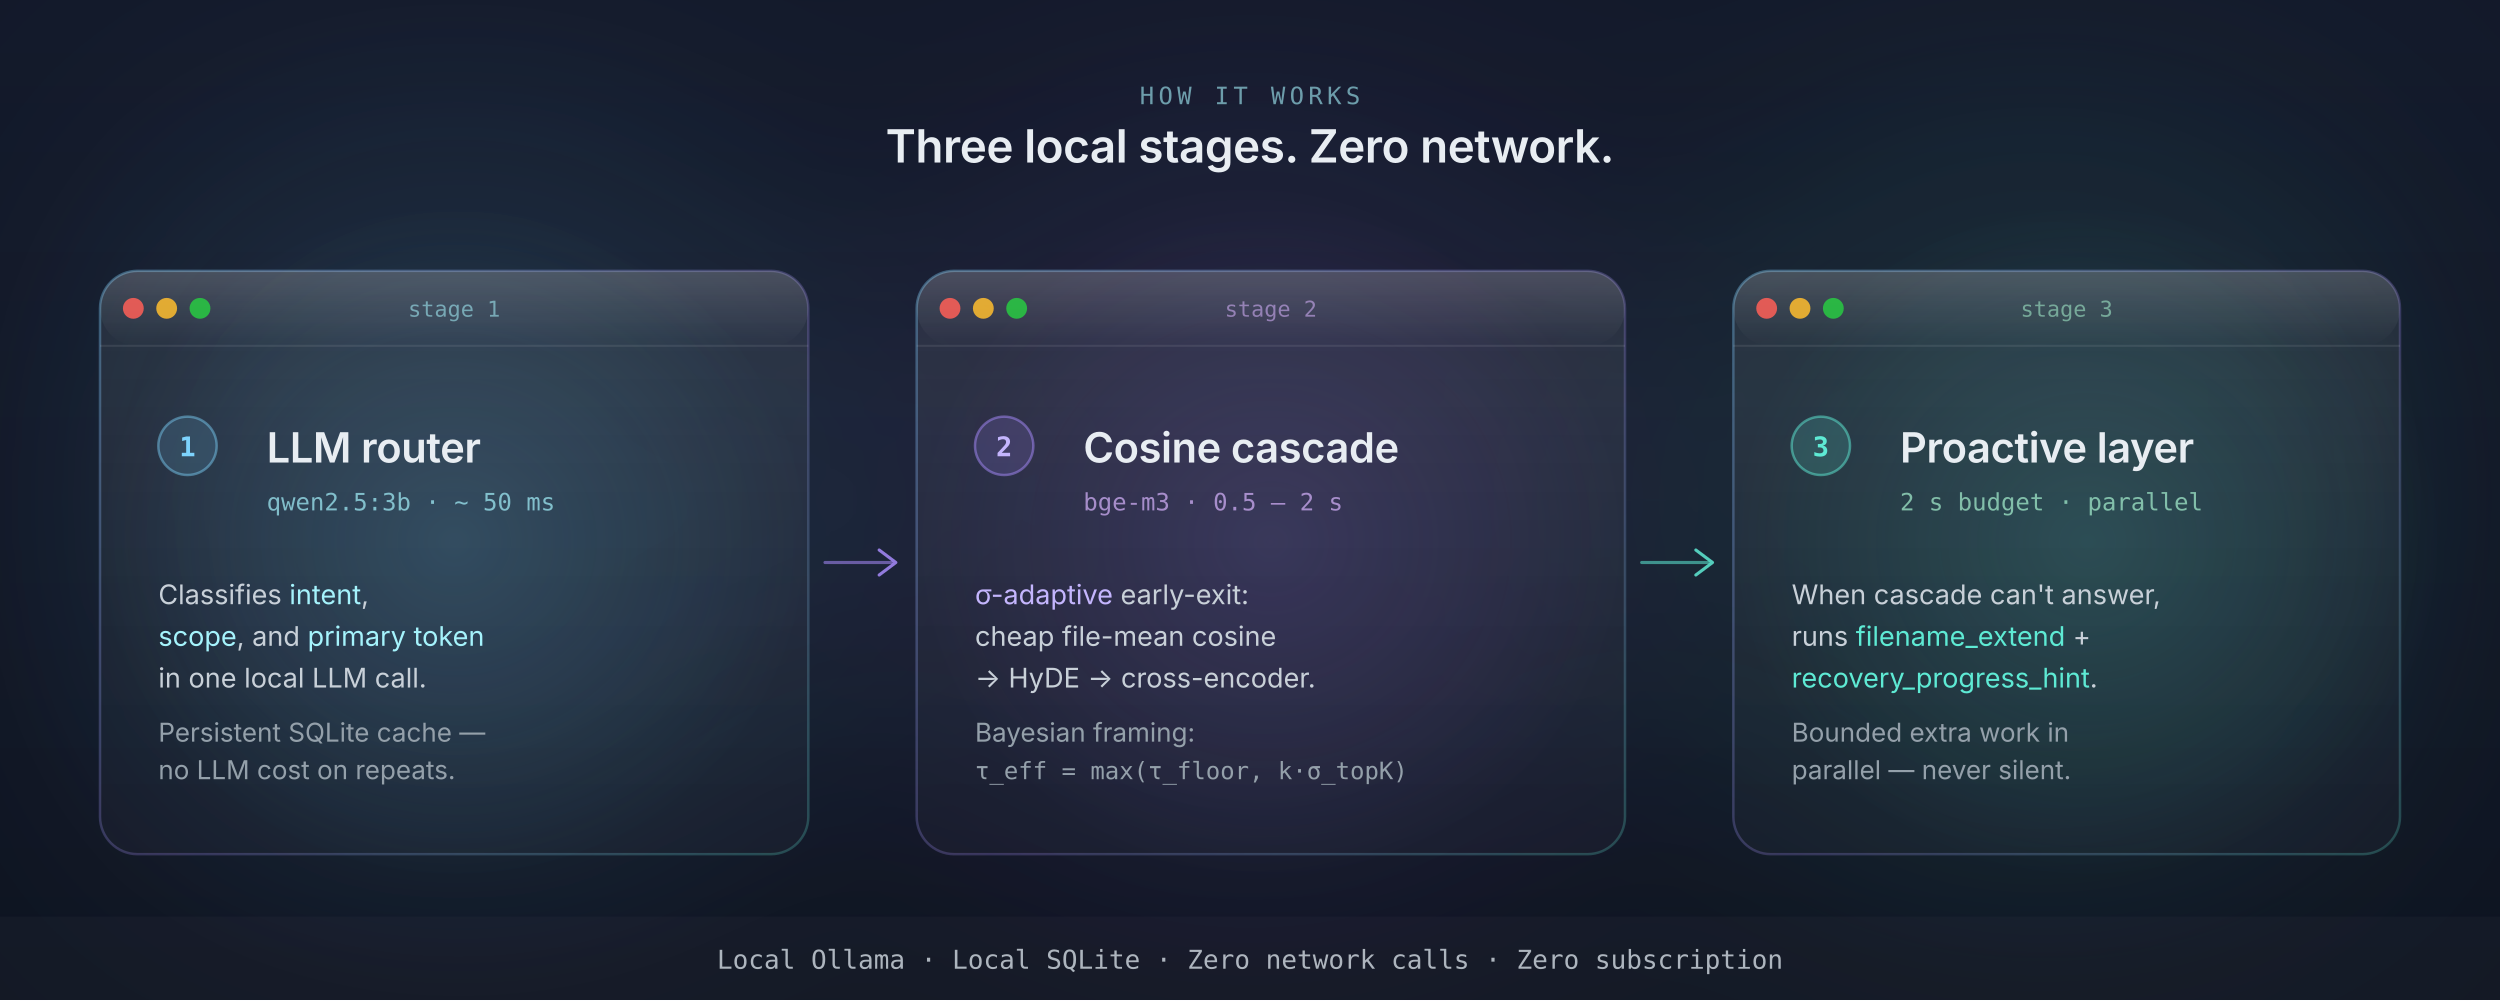
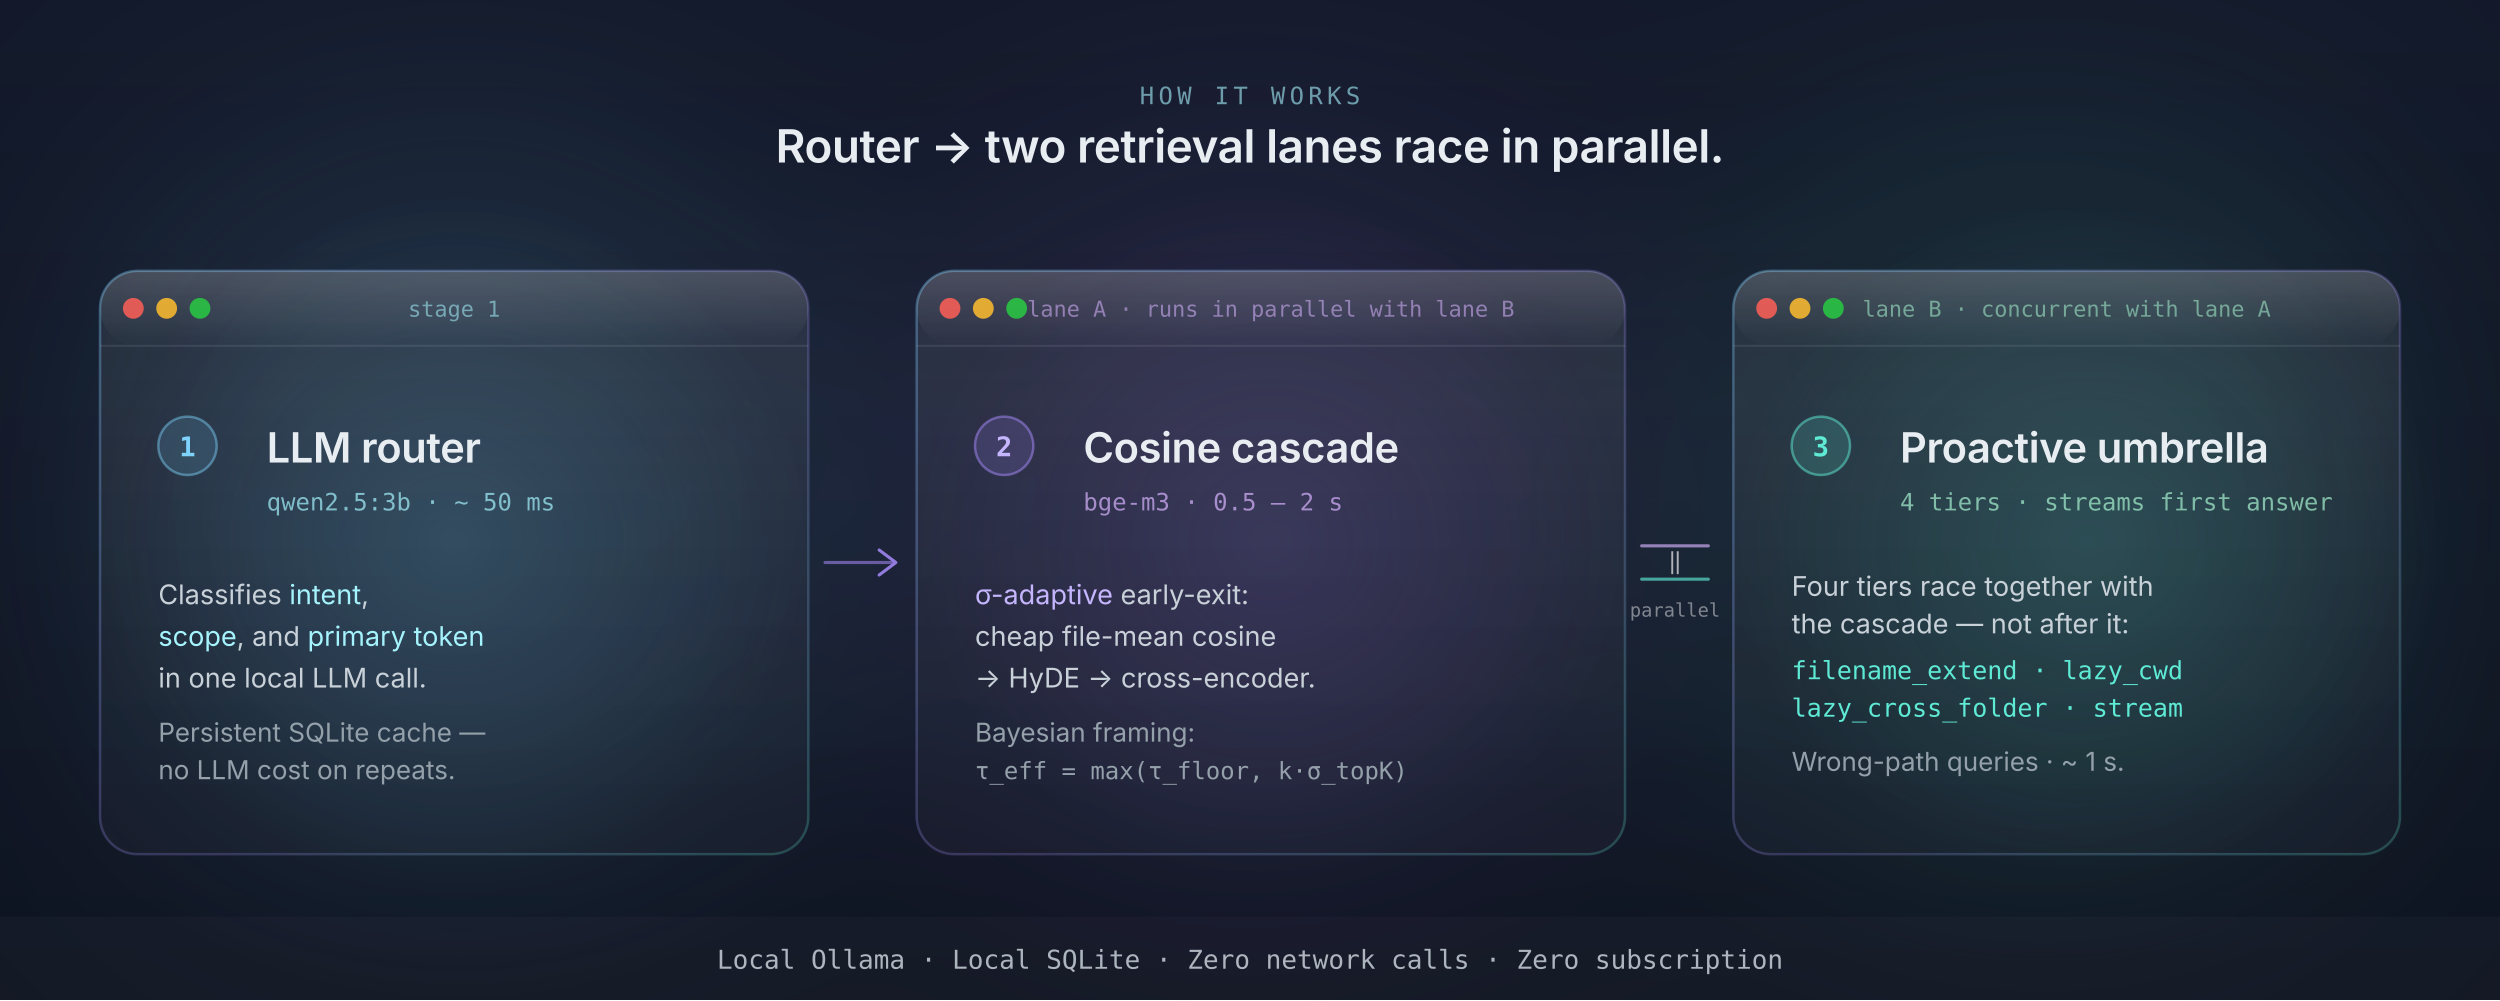
<svg xmlns="http://www.w3.org/2000/svg" viewBox="0 0 1200 480" role="img" aria-labelledby="wf-title wf-desc" font-family="Inter, ui-sans-serif, -apple-system, 'Segoe UI', Roboto, system-ui, sans-serif">
  <defs>
    <linearGradient id="wf-bg" x1="0" y1="0" x2="0" y2="1">
      <stop offset="0%" stop-color="#13192a" />
      <stop offset="100%" stop-color="#0e1320" />
    </linearGradient>
    <linearGradient id="wf-card" x1="0" y1="0" x2="0" y2="1">
      <stop offset="0%" stop-color="rgba(255,255,255,0.08)" />
      <stop offset="55%" stop-color="rgba(255,255,255,0.035)" />
      <stop offset="100%" stop-color="rgba(255,255,255,0.022)" />
    </linearGradient>
    <linearGradient id="wf-stroke" x1="0" y1="0" x2="1" y2="1">
      <stop offset="0%" stop-color="rgba(125,211,252,0.36)" />
      <stop offset="55%" stop-color="rgba(167,139,250,0.24)" />
      <stop offset="100%" stop-color="rgba(94,234,212,0.24)" />
    </linearGradient>
    <linearGradient id="wf-gleam" x1="0" y1="0" x2="0" y2="1">
      <stop offset="0%" stop-color="rgba(255,255,255,0.14)" />
      <stop offset="100%" stop-color="rgba(255,255,255,0)" />
    </linearGradient>
    <radialGradient id="wf-cyan-halo" cx="50%" cy="50%" r="50%">
      <stop offset="0%" stop-color="rgba(125,211,252,0.32)" />
      <stop offset="100%" stop-color="rgba(125,211,252,0)" />
    </radialGradient>
    <radialGradient id="wf-violet-halo" cx="50%" cy="50%" r="50%">
      <stop offset="0%" stop-color="rgba(167,139,250,0.28)" />
      <stop offset="100%" stop-color="rgba(167,139,250,0)" />
    </radialGradient>
    <radialGradient id="wf-mint-halo" cx="50%" cy="50%" r="50%">
      <stop offset="0%" stop-color="rgba(94,234,212,0.30)" />
      <stop offset="100%" stop-color="rgba(94,234,212,0)" />
    </radialGradient>
    <filter id="wf-blur" x="-25%" y="-25%" width="150%" height="150%">
      <feGaussianBlur stdDeviation="60" />
    </filter>
  </defs>
  <rect width="1200" height="480" fill="url(#wf-bg)" />
  <g filter="url(#wf-blur)" opacity="0.55">
    <circle cx="220" cy="240" r="200" fill="rgba(125,211,252,0.18)" />
    <circle cx="600" cy="240" r="200" fill="rgba(167,139,250,0.16)" />
    <circle cx="980" cy="240" r="200" fill="rgba(94,234,212,0.16)" />
  </g>
  <text x="600" y="50" text-anchor="middle" font-size="11.5" letter-spacing="0.18em" fill="rgba(165,243,252,0.6)" font-family="ui-monospace, Menlo, Consolas, monospace">HOW IT WORKS</text>
-   <text x="600" y="78" text-anchor="middle" font-size="22" fill="#e8edf2" font-weight="600" letter-spacing="-0.01em">Three local stages. Zero network.</text>
+   <text x="600" y="78" text-anchor="middle" font-size="22" fill="#e8edf2" font-weight="600" letter-spacing="-0.01em">Router → two retrieval lanes race in parallel.</text>
  <g transform="translate(48 130)">
    <ellipse cx="170" cy="130" rx="170" ry="160" fill="url(#wf-cyan-halo)" opacity="0.5" />
    <rect width="340" height="280" rx="18" fill="url(#wf-card)" stroke="url(#wf-stroke)" stroke-width="1.2" />
    <rect width="340" height="36" rx="18" fill="url(#wf-gleam)" />
    <line x1="0" y1="36" x2="340" y2="36" stroke="rgba(255,255,255,0.085)" stroke-width="1" />
    <g transform="translate(16 18)">
      <circle cx="0" cy="0" r="5" fill="#ff5f57" opacity="0.85" />
      <circle cx="16" cy="0" r="5" fill="#ffbd2e" opacity="0.85" />
      <circle cx="32" cy="0" r="5" fill="#28ca42" opacity="0.85" />
    </g>
    <text x="170" y="22" text-anchor="middle" font-size="10.5" fill="rgba(165,243,252,0.55)" font-family="ui-monospace, Menlo, Consolas, monospace">stage 1</text>
    <g transform="translate(28 70)">
      <circle cx="14" cy="14" r="14" fill="rgba(125,211,252,0.14)" stroke="rgba(125,211,252,0.45)" stroke-width="1.2" />
      <text x="14" y="19" text-anchor="middle" font-size="13" font-weight="600" fill="#7dd3fc" font-family="ui-monospace, Menlo, Consolas, monospace">1</text>
    </g>
    <text x="80" y="92" font-size="20" fill="#e8edf2" font-weight="600" letter-spacing="-0.01em">LLM router</text>
    <text x="80" y="115" font-size="11.5" fill="rgba(165,243,252,0.7)" font-family="ui-monospace, Menlo, Consolas, monospace">qwen2.5:3b · ~ 50 ms</text>
    <text x="28" y="160" font-size="13" fill="#c8d0d8">Classifies <tspan fill="#a5f3fc">intent</tspan>,</text>
    <text x="28" y="180" font-size="13" fill="#c8d0d8">
      <tspan fill="#a5f3fc">scope</tspan>, and <tspan fill="#a5f3fc">primary token</tspan>
    </text>
    <text x="28" y="200" font-size="13" fill="#c8d0d8">in one local LLM call.</text>
    <text x="28" y="226" font-size="12.5" fill="#94a0aa">Persistent SQLite cache —</text>
    <text x="28" y="244" font-size="12.5" fill="#94a0aa">no LLM cost on repeats.</text>
  </g>
  <g transform="translate(396 270)">
    <line x1="0" y1="0" x2="32" y2="0" stroke="rgba(167,139,250,0.55)" stroke-width="1.5" stroke-linecap="round" />
    <polyline points="26,-6 34,0 26,6" fill="none" stroke="rgba(167,139,250,0.85)" stroke-width="1.5" stroke-linecap="round" stroke-linejoin="round" />
  </g>
  <g transform="translate(440 130)">
    <ellipse cx="170" cy="130" rx="170" ry="160" fill="url(#wf-violet-halo)" opacity="0.5" />
    <rect width="340" height="280" rx="18" fill="url(#wf-card)" stroke="url(#wf-stroke)" stroke-width="1.2" />
    <rect width="340" height="36" rx="18" fill="url(#wf-gleam)" />
    <line x1="0" y1="36" x2="340" y2="36" stroke="rgba(255,255,255,0.085)" stroke-width="1" />
    <g transform="translate(16 18)">
      <circle cx="0" cy="0" r="5" fill="#ff5f57" opacity="0.85" />
      <circle cx="16" cy="0" r="5" fill="#ffbd2e" opacity="0.85" />
      <circle cx="32" cy="0" r="5" fill="#28ca42" opacity="0.85" />
    </g>
-     <text x="170" y="22" text-anchor="middle" font-size="10.5" fill="rgba(216,180,254,0.55)" font-family="ui-monospace, Menlo, Consolas, monospace">stage 2</text>
+     <text x="170" y="22" text-anchor="middle" font-size="10.5" fill="rgba(216,180,254,0.55)" font-family="ui-monospace, Menlo, Consolas, monospace">lane A · runs in parallel with lane B</text>
    <g transform="translate(28 70)">
      <circle cx="14" cy="14" r="14" fill="rgba(167,139,250,0.16)" stroke="rgba(167,139,250,0.50)" stroke-width="1.2" />
      <text x="14" y="19" text-anchor="middle" font-size="13" font-weight="600" fill="#c4b5fd" font-family="ui-monospace, Menlo, Consolas, monospace">2</text>
    </g>
    <text x="80" y="92" font-size="20" fill="#e8edf2" font-weight="600" letter-spacing="-0.01em">Cosine cascade</text>
    <text x="80" y="115" font-size="11.5" fill="rgba(216,180,254,0.7)" font-family="ui-monospace, Menlo, Consolas, monospace">bge-m3 · 0.5 – 2 s</text>
    <text x="28" y="160" font-size="13" fill="#c8d0d8">
      <tspan fill="#c4b5fd">σ-adaptive</tspan> early-exit:</text>
    <text x="28" y="180" font-size="13" fill="#c8d0d8">cheap file-mean cosine</text>
    <text x="28" y="200" font-size="13" fill="#c8d0d8">→ HyDE → cross-encoder.</text>
    <text x="28" y="226" font-size="12.5" fill="#94a0aa">Bayesian framing:</text>
    <text x="28" y="244" font-size="11.5" fill="#94a0aa" font-family="ui-monospace, Menlo, Consolas, monospace">τ_eff = max(τ_floor, k·σ_topK)</text>
  </g>
  <g transform="translate(788 270)">
-     <line x1="0" y1="0" x2="32" y2="0" stroke="rgba(94,234,212,0.55)" stroke-width="1.5" stroke-linecap="round" />
-     <polyline points="26,-6 34,0 26,6" fill="none" stroke="rgba(94,234,212,0.85)" stroke-width="1.5" stroke-linecap="round" stroke-linejoin="round" />
+     <line x1="0" y1="-8" x2="32" y2="-8" stroke="rgba(216,180,254,0.65)" stroke-width="1.5" stroke-linecap="round" />
+     <line x1="0" y1="8" x2="32" y2="8" stroke="rgba(94,234,212,0.65)" stroke-width="1.5" stroke-linecap="round" />
+     <text x="16" y="3" text-anchor="middle" font-size="11" fill="rgba(255,255,255,0.65)" font-family="ui-monospace, Menlo, Consolas, monospace">‖</text>
+     <text x="16" y="26" text-anchor="middle" font-size="9" fill="rgba(255,255,255,0.45)" font-family="ui-monospace, Menlo, Consolas, monospace">parallel</text>
  </g>
  <g transform="translate(832 130)">
    <ellipse cx="170" cy="130" rx="170" ry="160" fill="url(#wf-mint-halo)" opacity="0.5" />
    <rect width="320" height="280" rx="18" fill="url(#wf-card)" stroke="url(#wf-stroke)" stroke-width="1.2" />
    <rect width="320" height="36" rx="18" fill="url(#wf-gleam)" />
    <line x1="0" y1="36" x2="320" y2="36" stroke="rgba(255,255,255,0.085)" stroke-width="1" />
    <g transform="translate(16 18)">
      <circle cx="0" cy="0" r="5" fill="#ff5f57" opacity="0.85" />
      <circle cx="16" cy="0" r="5" fill="#ffbd2e" opacity="0.85" />
      <circle cx="32" cy="0" r="5" fill="#28ca42" opacity="0.85" />
    </g>
-     <text x="160" y="22" text-anchor="middle" font-size="10.5" fill="rgba(167,243,208,0.55)" font-family="ui-monospace, Menlo, Consolas, monospace">stage 3</text>
+     <text x="160" y="22" text-anchor="middle" font-size="10.5" fill="rgba(167,243,208,0.55)" font-family="ui-monospace, Menlo, Consolas, monospace">lane B · concurrent with lane A</text>
    <g transform="translate(28 70)">
      <circle cx="14" cy="14" r="14" fill="rgba(94,234,212,0.16)" stroke="rgba(94,234,212,0.50)" stroke-width="1.2" />
      <text x="14" y="19" text-anchor="middle" font-size="13" font-weight="600" fill="#5eead4" font-family="ui-monospace, Menlo, Consolas, monospace">3</text>
    </g>
-     <text x="80" y="92" font-size="20" fill="#e8edf2" font-weight="600" letter-spacing="-0.01em">Proactive layer</text>
-     <text x="80" y="115" font-size="11.5" fill="rgba(167,243,208,0.7)" font-family="ui-monospace, Menlo, Consolas, monospace">2 s budget · parallel</text>
-     <text x="28" y="160" font-size="13" fill="#c8d0d8">When cascade can't answer,</text>
-     <text x="28" y="180" font-size="13" fill="#c8d0d8">runs <tspan fill="#5eead4">filename_extend</tspan> +</text>
-     <text x="28" y="200" font-size="13" fill="#c8d0d8">
-       <tspan fill="#5eead4">recovery_progress_hint</tspan>.</text>
-     <text x="28" y="226" font-size="12.5" fill="#94a0aa">Bounded extra work in</text>
-     <text x="28" y="244" font-size="12.5" fill="#94a0aa">parallel — never silent.</text>
+     <text x="80" y="92" font-size="20" fill="#e8edf2" font-weight="600" letter-spacing="-0.01em">Proactive umbrella</text>
+     <text x="80" y="115" font-size="11.5" fill="rgba(167,243,208,0.7)" font-family="ui-monospace, Menlo, Consolas, monospace">4 tiers · streams first answer</text>
+     <text x="28" y="156" font-size="13" fill="#c8d0d8">Four tiers race together with</text>
+     <text x="28" y="174" font-size="13" fill="#c8d0d8">the cascade — not after it:</text>
+     <text x="28" y="196" font-size="12" fill="#5eead4" font-family="ui-monospace, Menlo, Consolas, monospace">filename_extend · lazy_cwd</text>
+     <text x="28" y="214" font-size="12" fill="#5eead4" font-family="ui-monospace, Menlo, Consolas, monospace">lazy_cross_folder · stream</text>
+     <text x="28" y="240" font-size="12.5" fill="#94a0aa">Wrong-path queries · ~ 1 s.</text>
  </g>
  <g transform="translate(0 440)">
    <rect width="1200" height="40" fill="rgba(255,255,255,0.025)" />
    <text x="600" y="25" text-anchor="middle" font-size="12.5" fill="rgba(200,208,216,0.85)" font-family="ui-monospace, Menlo, Consolas, monospace">Local Ollama  ·  Local SQLite  ·  Zero network calls  ·  Zero subscription</text>
  </g>
</svg>
